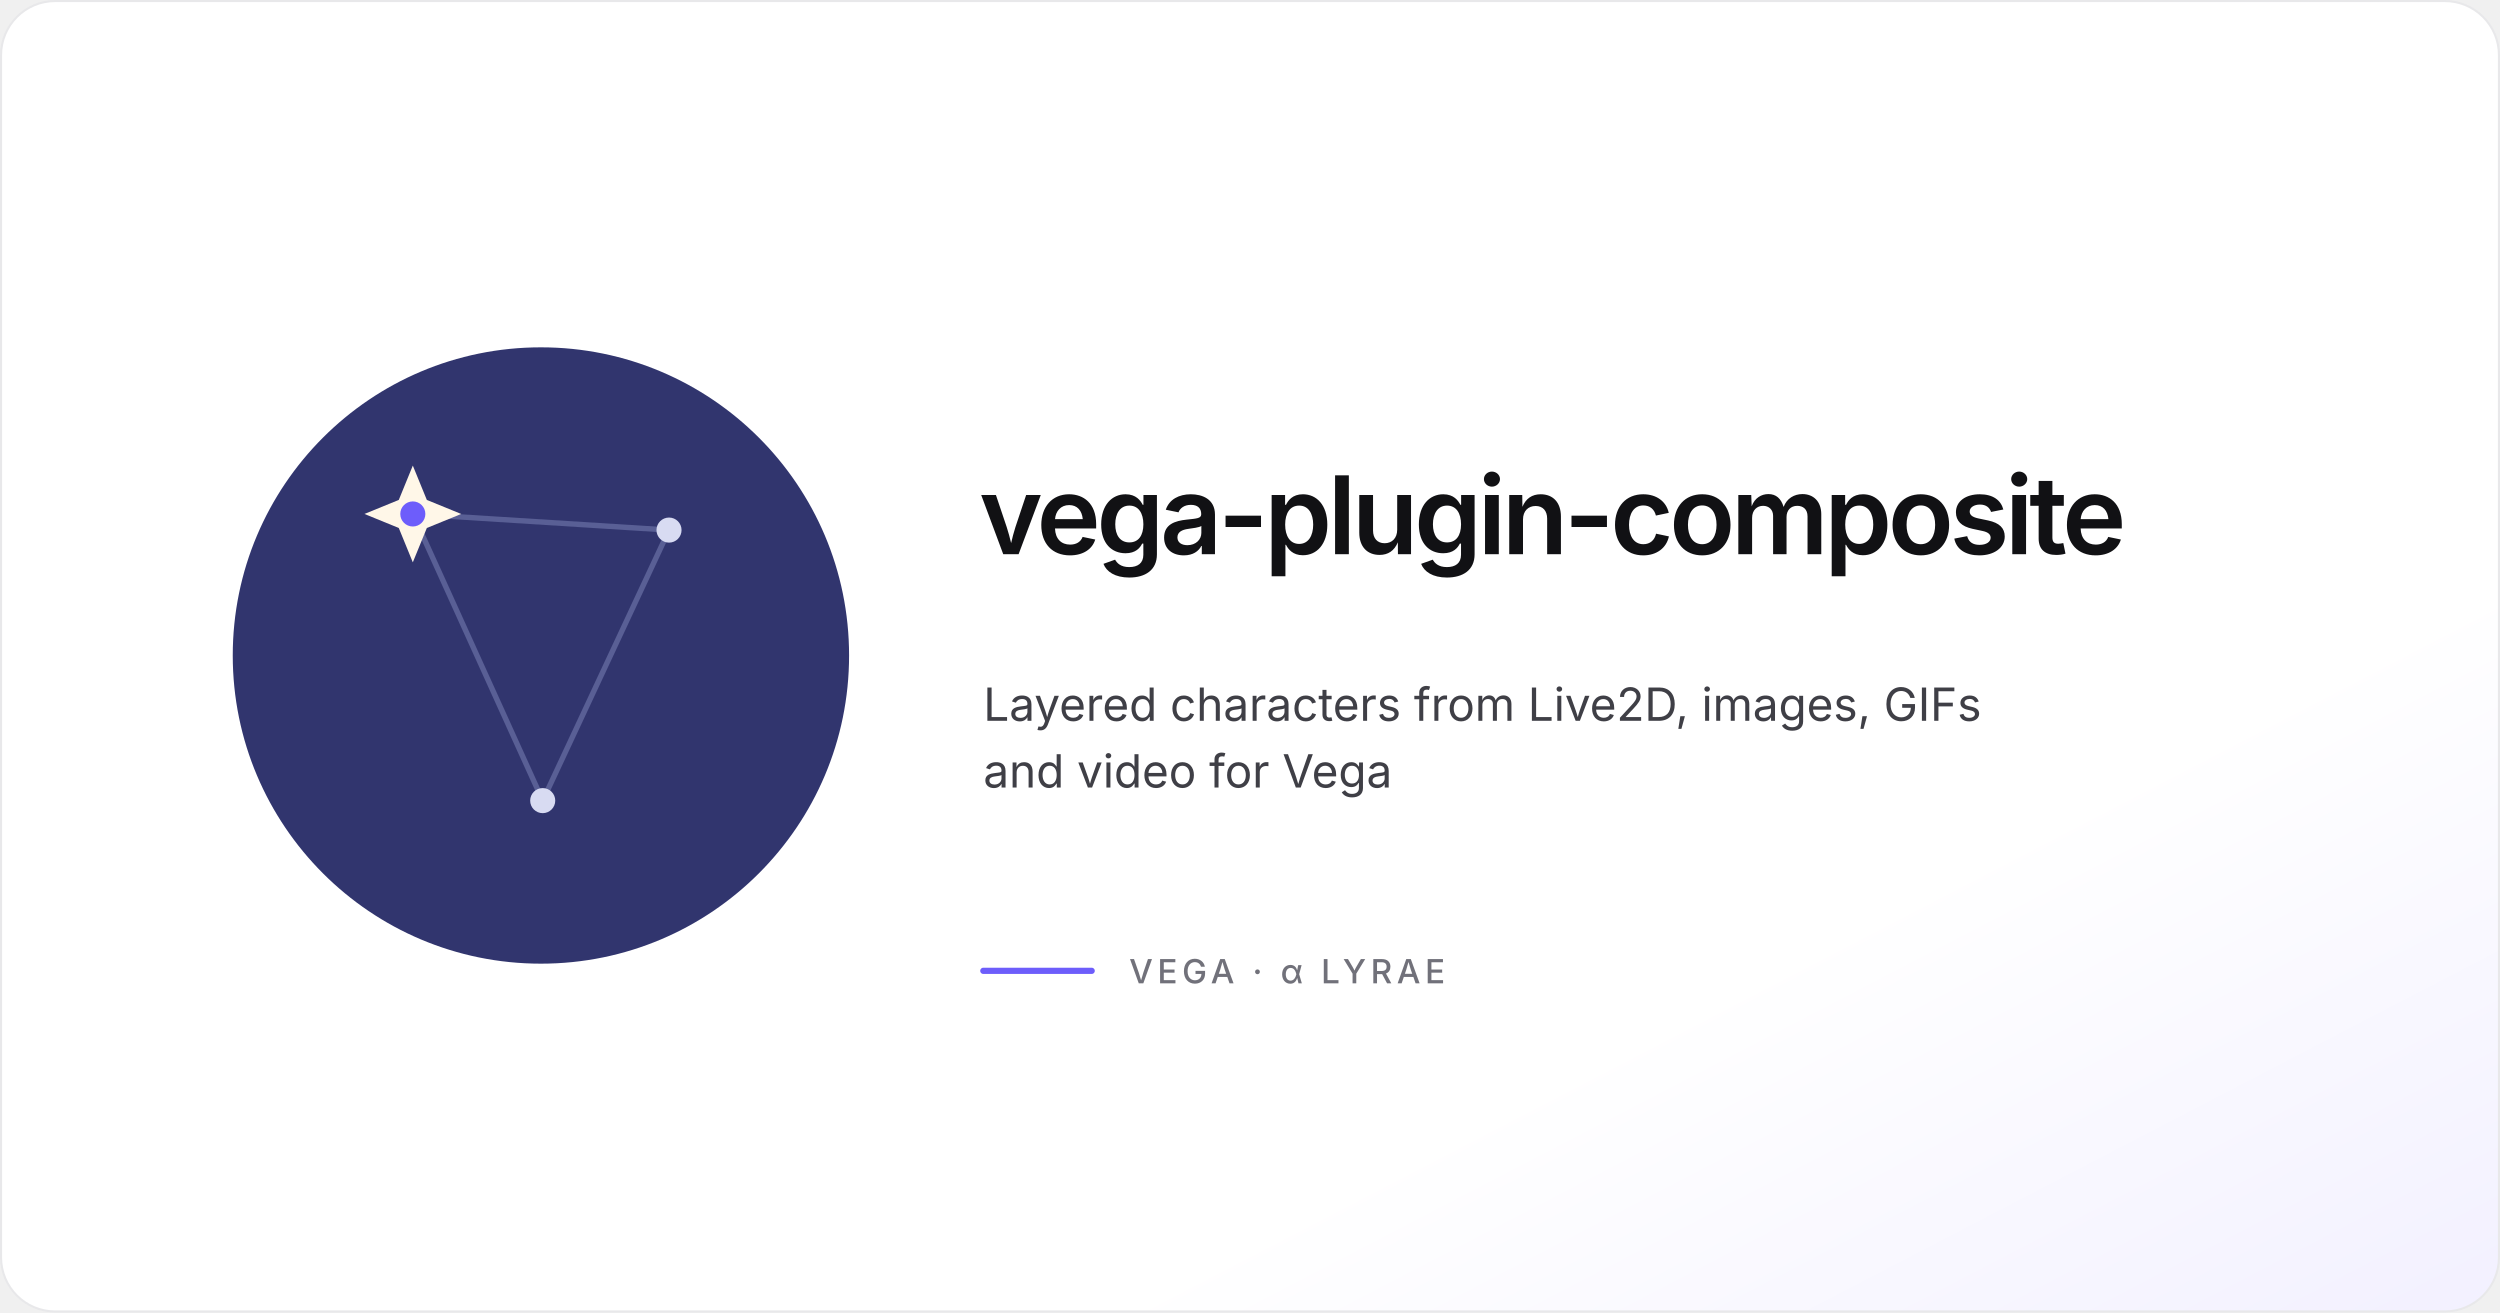
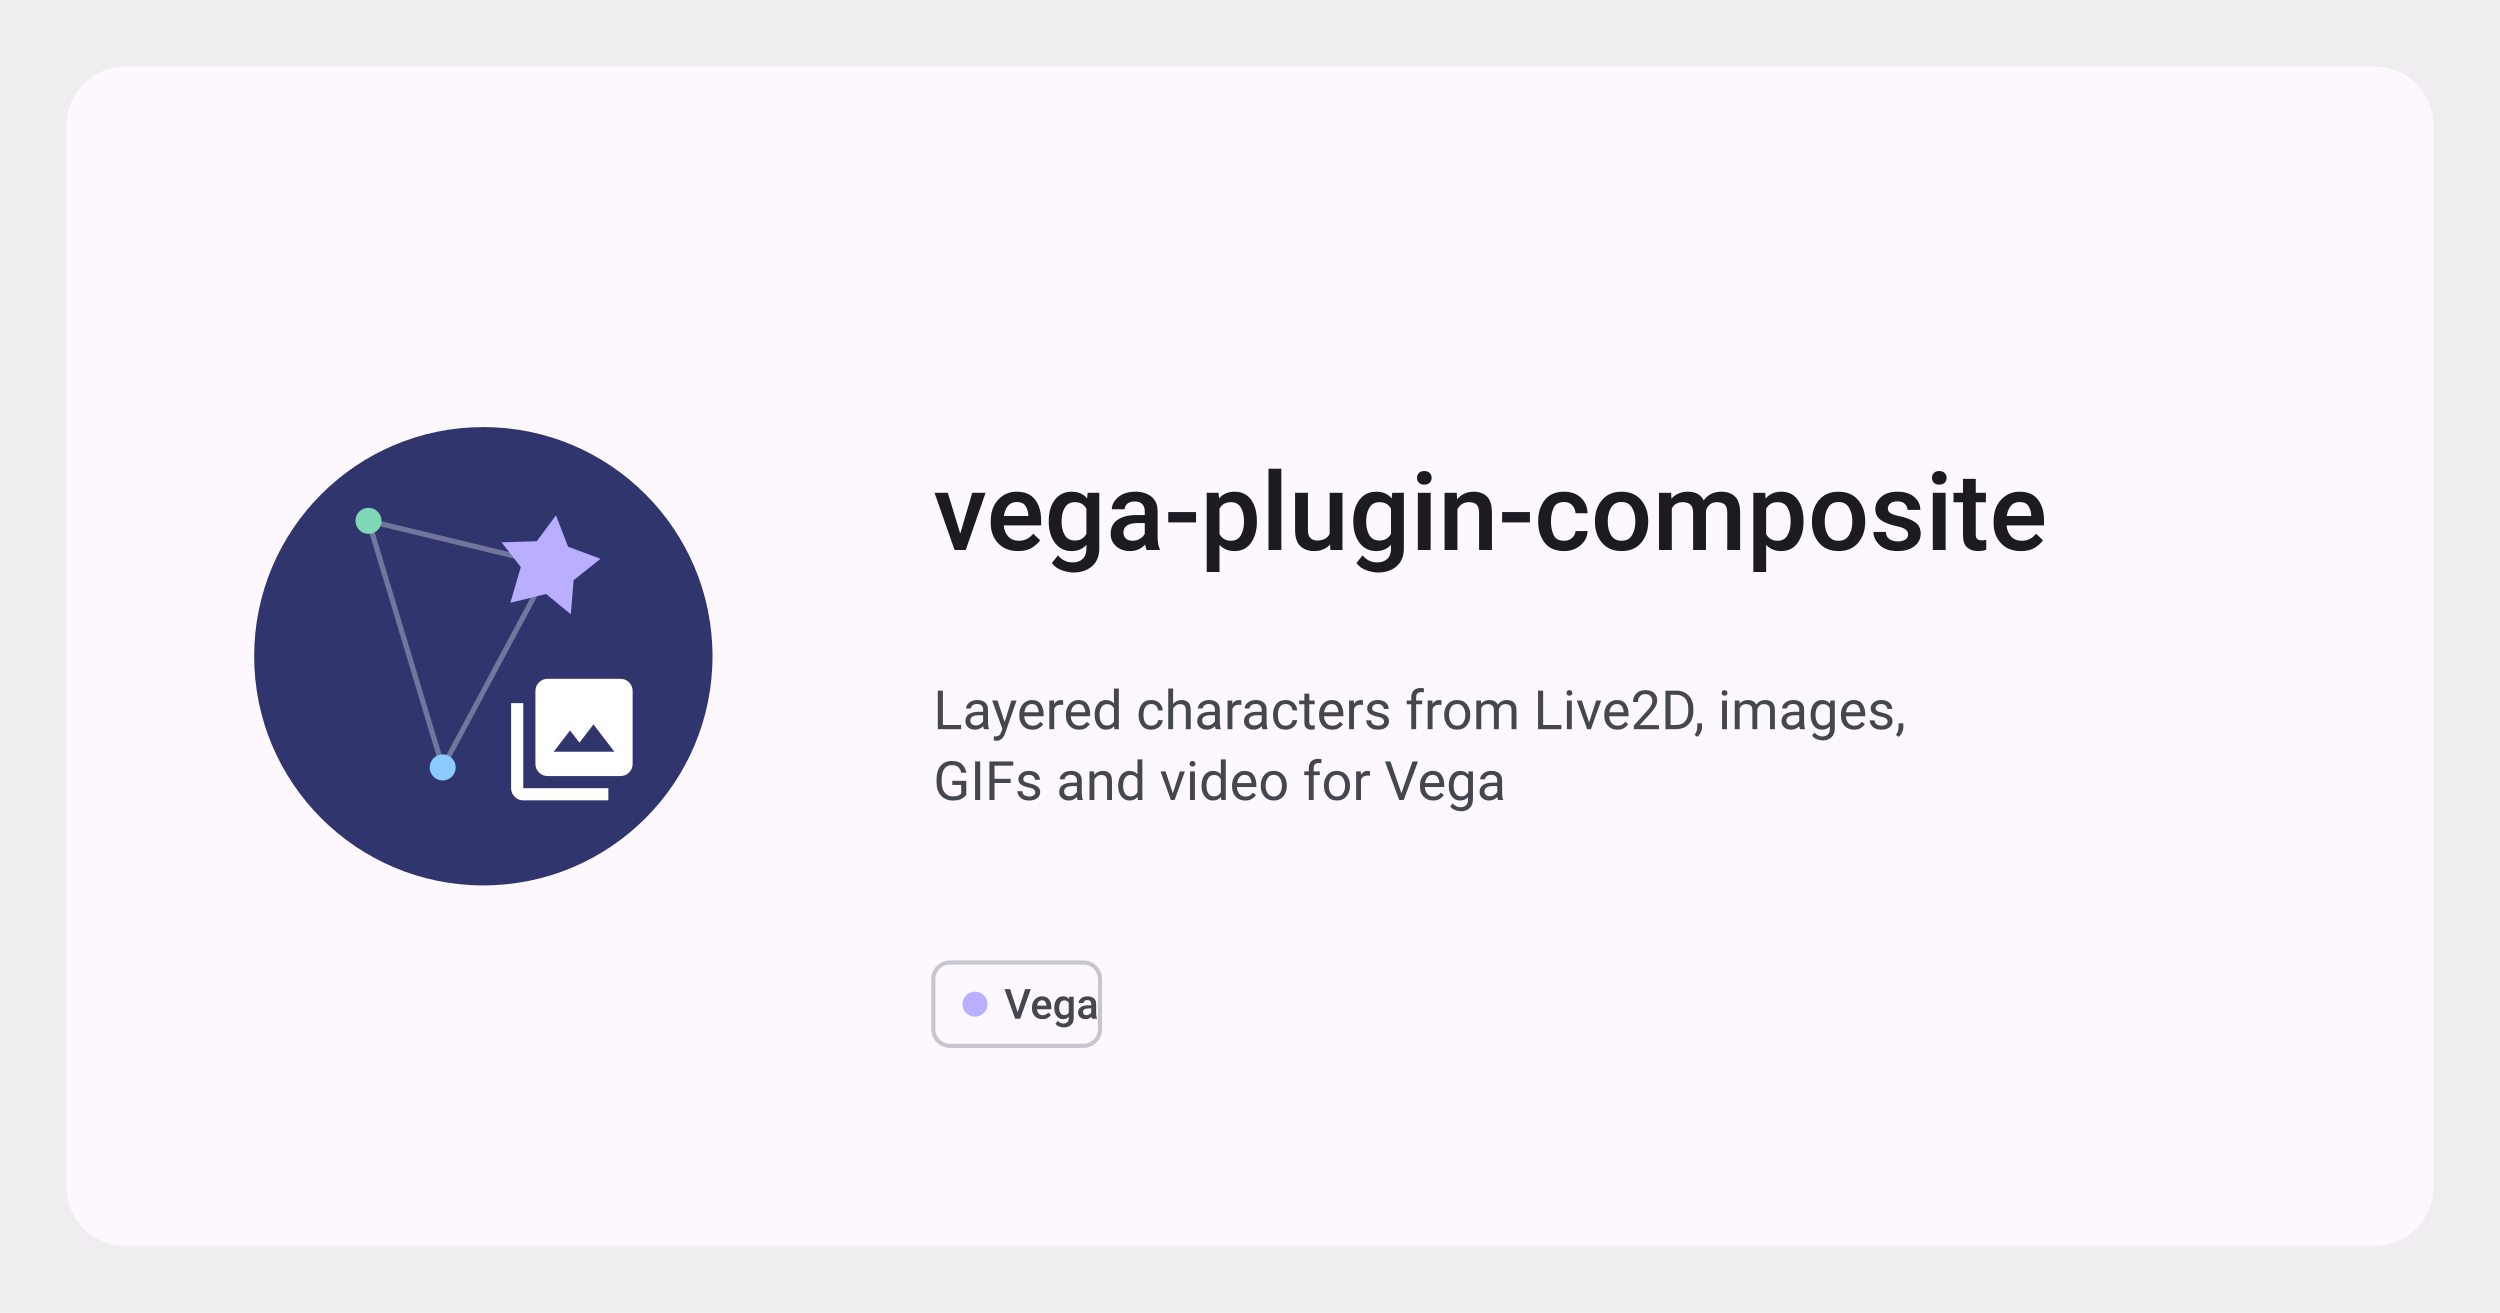
- <svg xmlns="http://www.w3.org/2000/svg" viewBox="0 0 1200 630" role="img" aria-label="vega-plugin-composite">
-   <defs>
-     <linearGradient id="background" x1="0" y1="0" x2="1" y2="1">
-       <stop offset="0" stop-color="#FFFFFF" />
-       <stop offset=".72" stop-color="#FFFFFF" />
-       <stop offset="1" stop-color="#F2F0FF" />
-     </linearGradient>
-   </defs>
-   <rect x=".5" y=".5" width="1199" height="629" rx="26" fill="url(#background)" stroke="#E8E8EA" />
-   <g transform="translate(110 165) scale(.43)">
-     <circle cx="348" cy="348" r="344" fill="#31356E" />
-     <path d="M350 510L205 190L491 208Z" fill="none" stroke="#9AA2D4" stroke-width="6" opacity=".38" />
-     <path d="M205 136L220.66 174.34L259 190L220.66 205.66L205 244L189.34 205.66L151 190L189.34 174.34Z" fill="#FFF7E8" />
-     <circle cx="205" cy="190" r="14" fill="#6D5DFB" />
-     <circle cx="491" cy="208" r="14" fill="#D8DBF2" />
-     <circle cx="350" cy="510" r="14" fill="#D8DBF2" />
+ <svg xmlns="http://www.w3.org/2000/svg" viewBox="0 0 1200 630" role="img" aria-label="vega-plugin-composite" font-family="Roboto, 'Noto Sans', sans-serif">
+   <rect width="1200" height="630" fill="#F0EDF1" />
+   <rect x="32" y="32" width="1136" height="566" rx="28" fill="#FCF8FD" />
+   <g transform="translate(112 195)">
+     <svg width="240" height="240" viewBox="0 0 192 192">
+       <circle cx="96" cy="96" r="88" fill="#31356E" />
+       <g stroke="#FFFFFF" stroke-opacity=".32" stroke-width="2" stroke-linecap="round">
+         <line x1="122.0" y1="60.9" x2="80.4" y2="138.7" />
+         <line x1="80.4" y1="138.7" x2="51.9" y2="44.0" />
+         <line x1="51.9" y1="44.0" x2="122.0" y2="60.9" />
+       </g>
+       <path transform="translate(88.22 -36.21) scale(0.21111)" d="M169 370L134 417L70 419L105 464L86 529L151 513L196 550L201 488L250 449L191 427Z" fill="#B9AEFF" />
+       <circle cx="80.4" cy="138.7" r="5" fill="#8CCBFF" />
+       <circle cx="51.9" cy="44.0" r="5" fill="#80D9B6" />
+       <g transform="translate(102.0 100.0) scale(2.3333)">
+         <path fill="#FFFFFF" d="M9 14h10l-3.45-4.5l-2.3 3l-1.55-2zm-1 4q-.825 0-1.412-.587T6 16V4q0-.825.588-1.412T8 2h12q.825 0 1.413.588T22 4v12q0 .825-.587 1.413T20 18zm0-2h12V4H8zm-4 6q-.825 0-1.412-.587T2 20V6h2v14h14v2zM8 4h12v12H8z" />
+       </g>
+     </svg>
  </g>
-   <g transform="translate(470 196)">
-     <text x="0" y="70" fill="#111114" font-family="Inter, Helvetica Neue, Arial, sans-serif" font-size="52" font-weight="600" letter-spacing="-2">vega-plugin-composite</text>
-     <text x="2" y="150" fill="#3F3F46" font-family="Inter, Helvetica Neue, Arial, sans-serif" font-size="22">Layered characters from Live2D, images, GIFs</text>
-     <text x="2" y="182" fill="#3F3F46" font-family="Inter, Helvetica Neue, Arial, sans-serif" font-size="22">and video for Vega</text>
-     <line x1="2" y1="270" x2="54" y2="270" stroke="#6D5DFB" stroke-width="3" stroke-linecap="round" />
-     <text x="72" y="276" fill="#71717A" font-family="Inter, Helvetica Neue, Arial, sans-serif" font-size="16" font-weight="500" letter-spacing="2.2">VEGA · α LYRAE</text>
+   <g transform="translate(448 200)">
+     <text x="0" y="64" fill="#1B1B21" font-size="52" font-weight="500">vega-plugin-composite</text>
+     <text x="0" y="150" fill="#46464F" font-size="26">Layered characters from Live2D, images,</text>
+     <text x="0" y="184" fill="#46464F" font-size="26">GIFs and video for Vega</text>
+     <g transform="translate(0 262)">
+       <rect width="80" height="40" rx="8" fill="none" stroke="#C7C5D0" stroke-width="2" />
+       <circle cx="20" cy="20" r="6" fill="#B9AEFF" />
+       <text x="34" y="27" fill="#46464F" font-size="20" font-weight="500">Vega</text>
+     </g>
  </g>
</svg>
